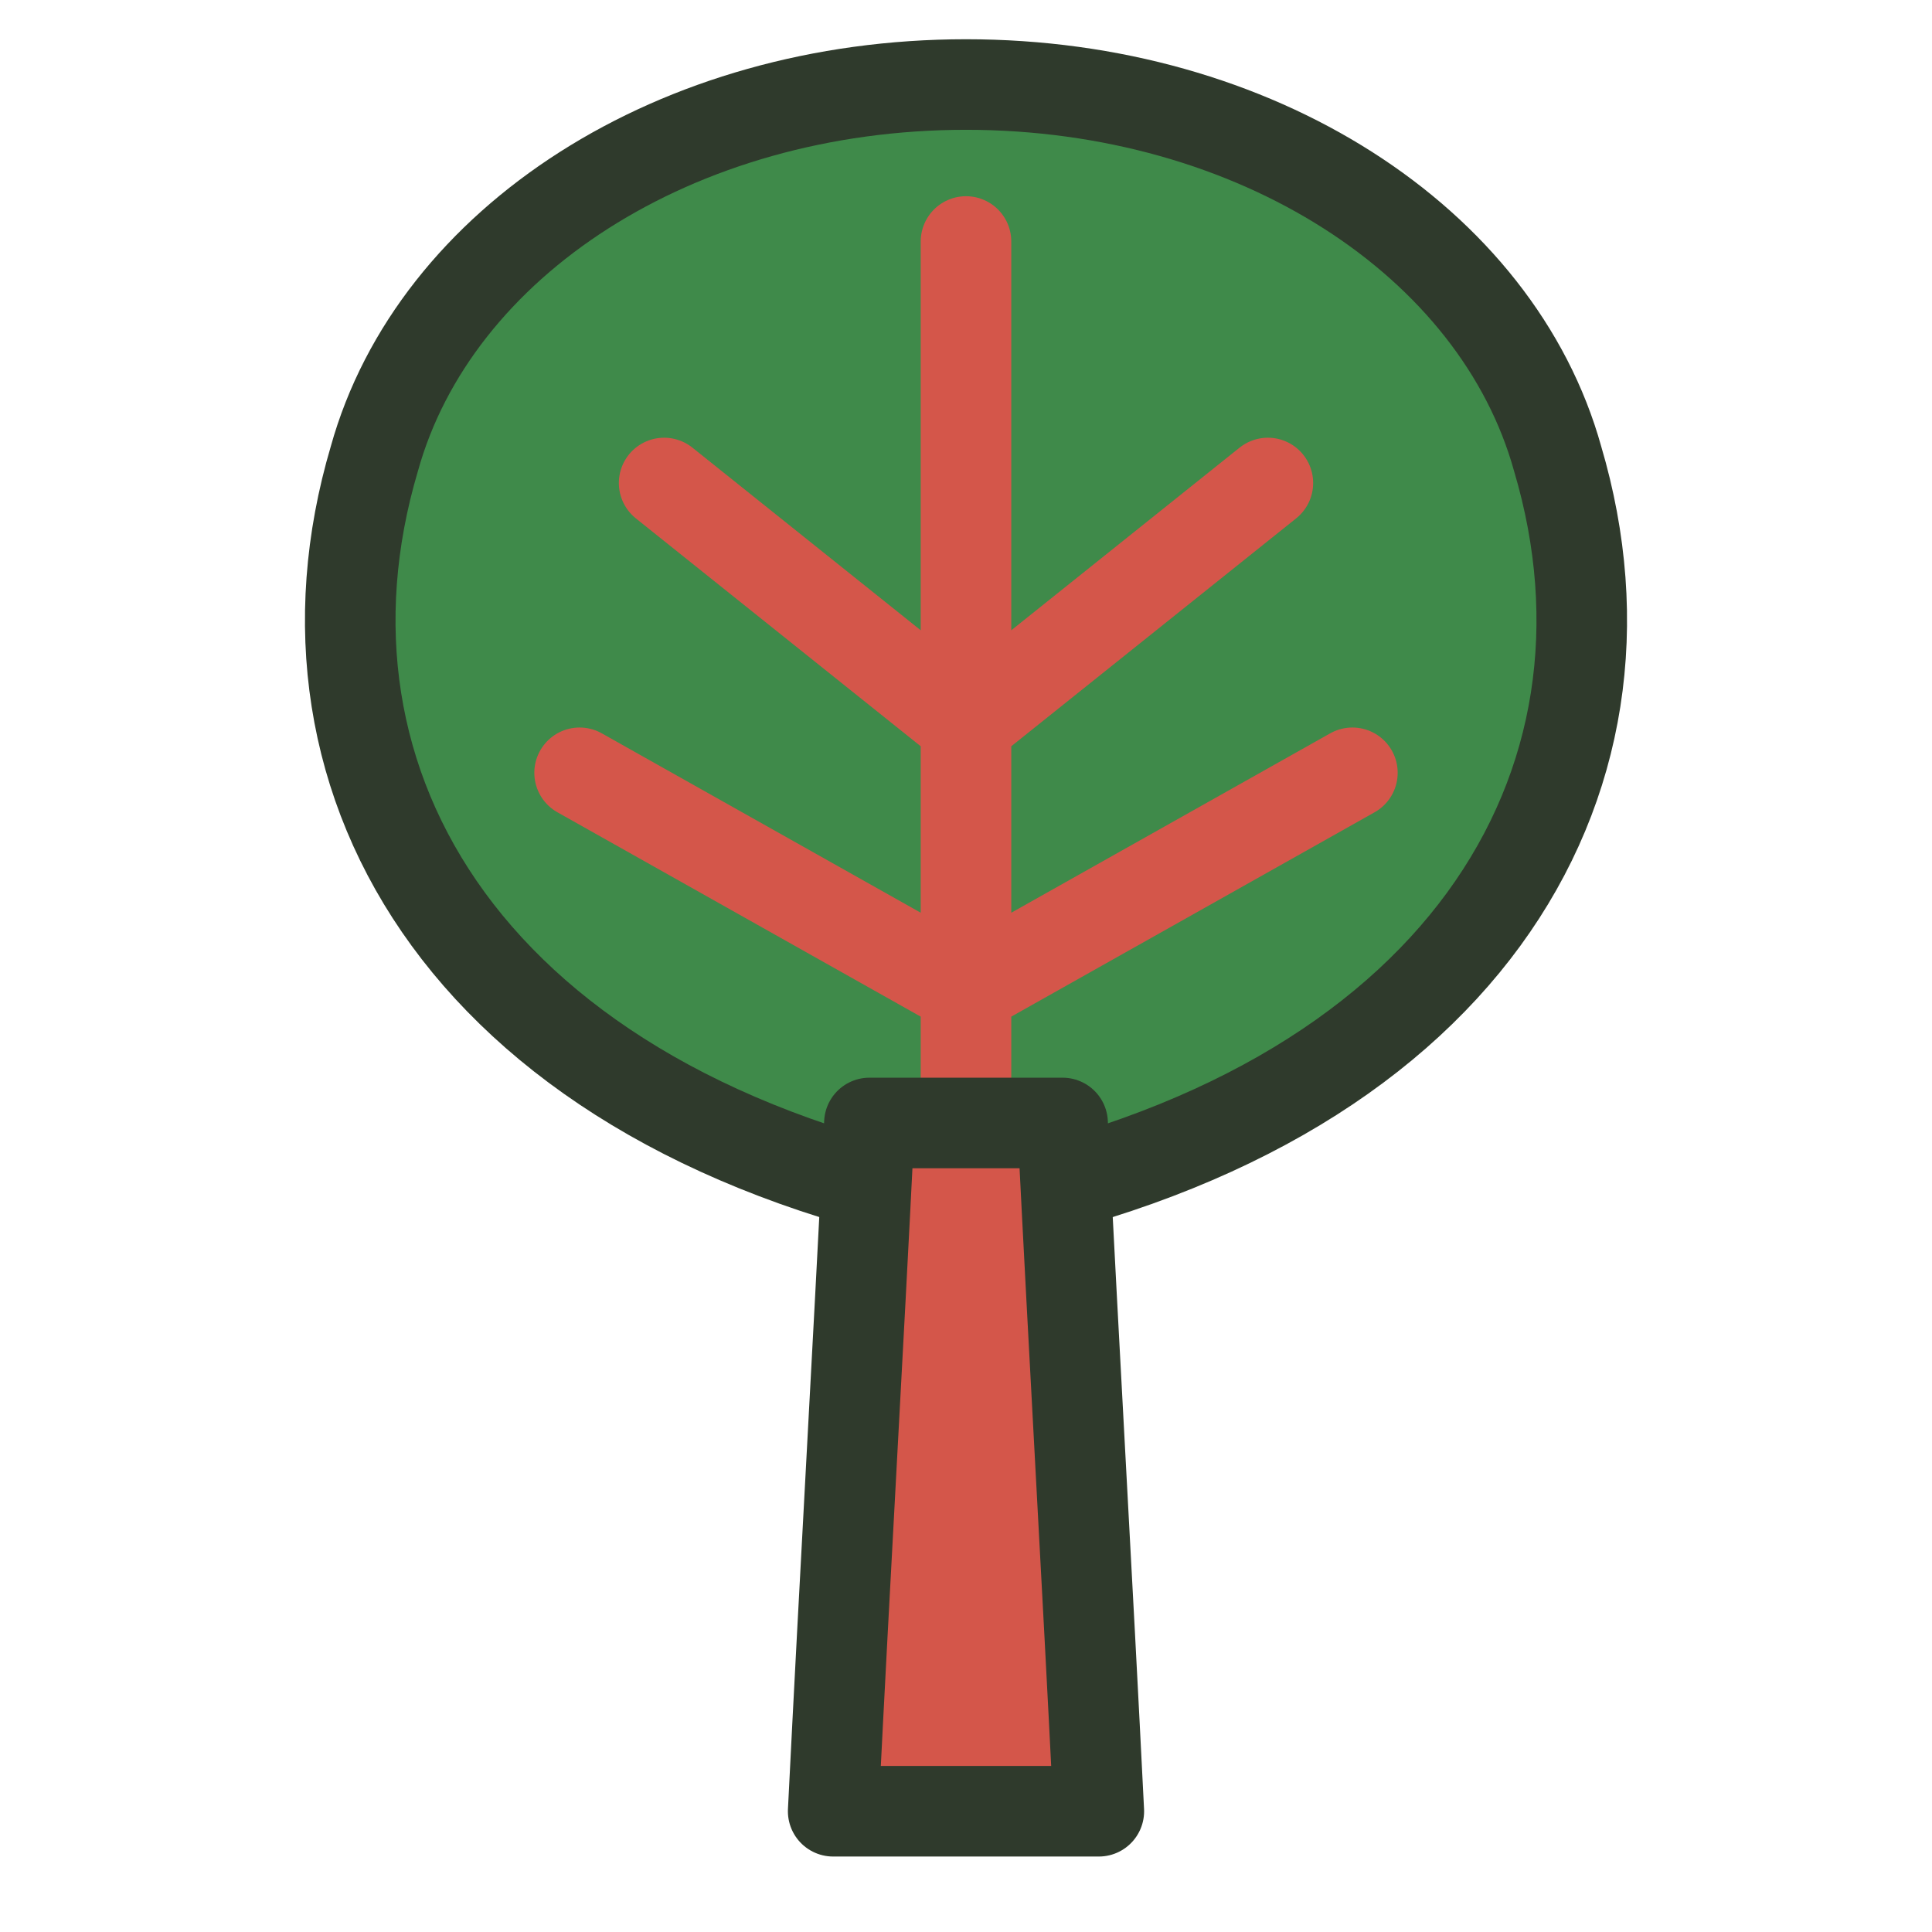
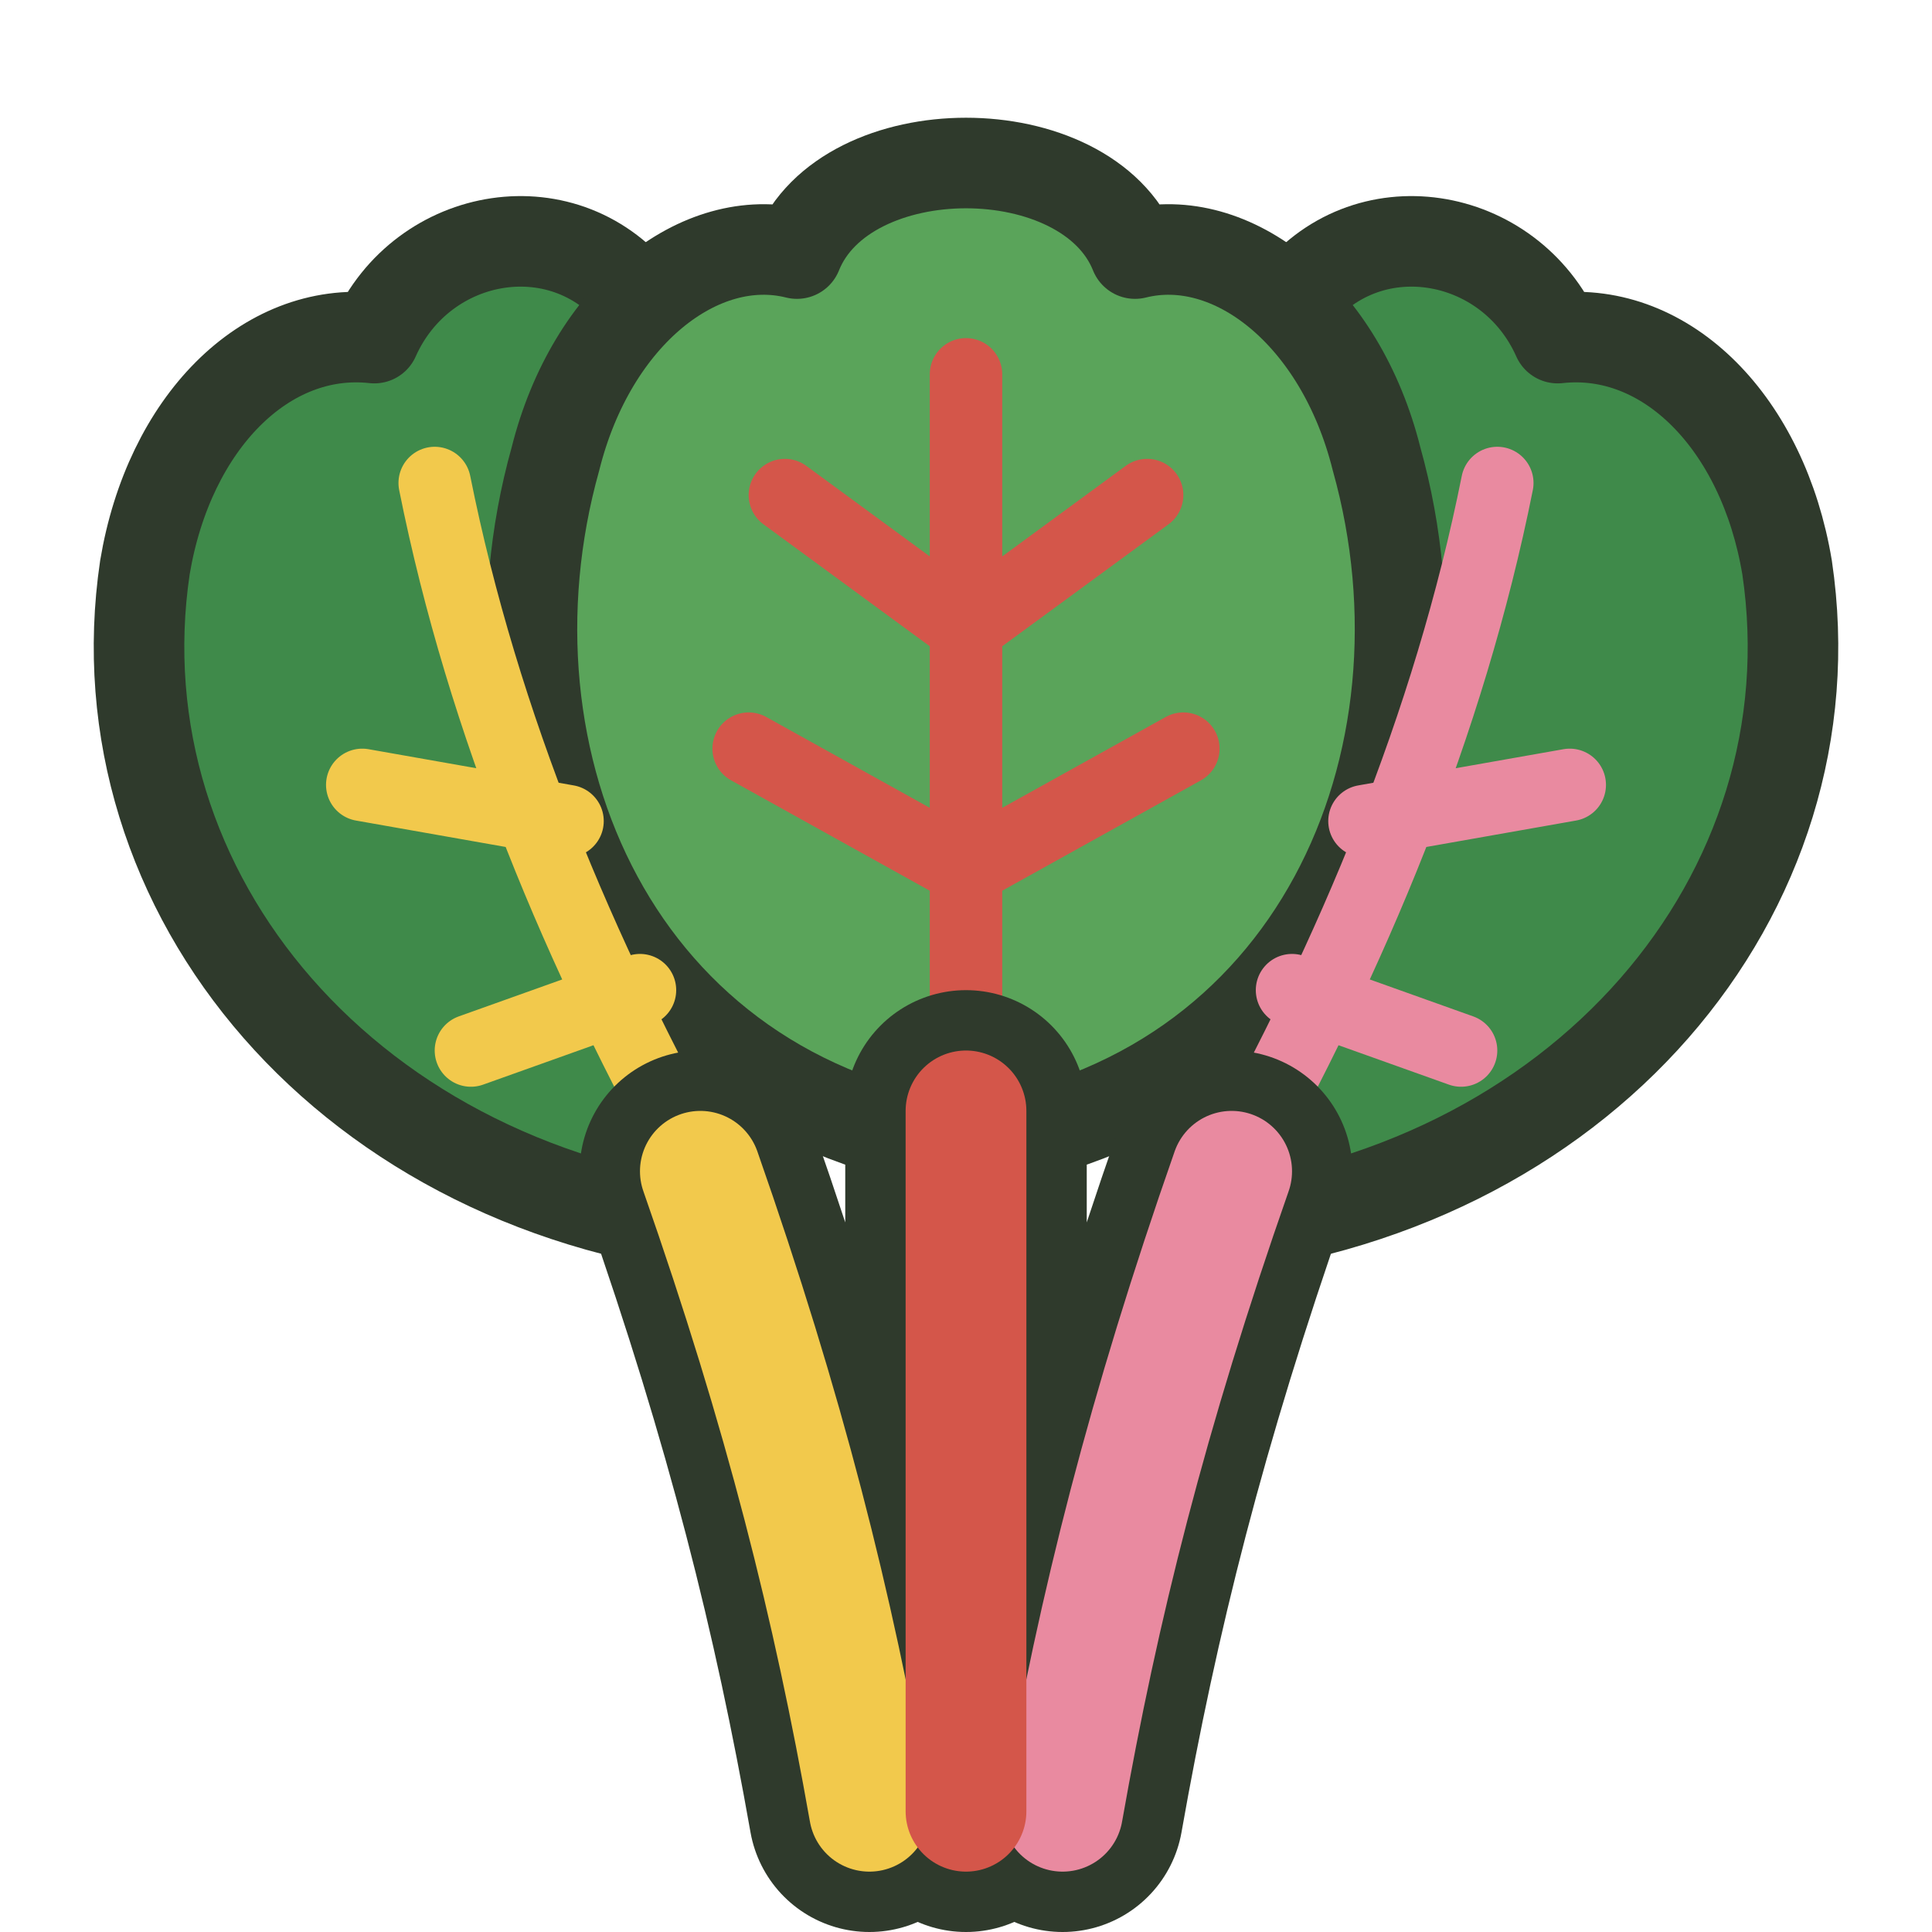
<svg xmlns="http://www.w3.org/2000/svg" viewBox="8 8 32 32" width="48" height="48">
  <g stroke="#2f3a2c" stroke-linejoin="round" stroke-linecap="round">
-     <path d="M24 28c-8.200-1.600-11.400-7-9.800-12.400 1-3.600 5-6.200 9.800-6.200s8.800 2.600 9.800 6.200c1.600 5.400-1.600 10.800-9.800 12.400Z" fill="#3f8a4a" stroke-width="1.5" />
-     <path d="M24 26V12M24 20l-5-4M24 20l5-4M24 24.400l-6.400-3.600M24 24.400l6.400-3.600" fill="none" stroke="#d4564a" stroke-width="1.5" />
-     <path d="M21.800 38c.2-4 .4-7.400.6-11.400h3.200c.2 4 .4 7.400.6 11.400Z" fill="#d4564a" stroke-width="1.5" />
+     <path d="M20.200 28.400c-6.400-.6-10.600-5.600-9.800-11 .4-2.400 2-4 3.800-3.800.8-1.800 3.200-2.200 4.400-.6 1.800.4 2.800 2.400 2.400 4.400 1.200 1.800.6 4.400-.4 6.400Z" fill="#3f8a4a" stroke-width="1.500" />
+     <path d="M27.800 28.400c6.400-.6 10.600-5.600 9.800-11-.4-2.400-2-4-3.800-3.800-.8-1.800-3.200-2.200-4.400-.6-1.800.4-2.800 2.400-2.400 4.400-1.200 1.800-.6 4.400.4 6.400Z" fill="#3f8a4a" stroke-width="1.500" />
+     <path d="M24 27c-5.800-.8-8.200-6.400-6.800-11.400.6-2.400 2.400-3.800 4-3.400.8-2 4.800-2 5.600 0 1.600-.4 3.400 1 4 3.400 1.400 5-1 10.600-6.800 11.400Z" fill="#5aa45a" stroke-width="1.500" />
+     <path d="M19.600 27.400c-2-3.600-3.600-7.400-4.400-11.400M17.400 21.600l-3.400-.6M18.600 24.400l-2.800 1" fill="none" stroke="#f2c94c" stroke-width="1.200" />
+     <path d="M28.400 27.400c2-3.600 3.600-7.400 4.400-11.400M30.600 21.600l3.400-.6M29.400 24.400l2.800 1" fill="none" stroke="#e98aa0" stroke-width="1.200" />
+     <path d="M24 26V14.200M24 18.400l-3-2.200M24 18.400l3-2.200M24 22.400l-3.600-2M24 22.400l3.600-2" fill="none" stroke="#d4564a" stroke-width="1.200" />
+     <path d="M22.400 38c-.6-3.400-1.400-6.600-2.800-10.600M24 38V26.400M25.600 38c.6-3.400 1.400-6.600 2.800-10.600" fill="none" stroke-width="4" />
+     <path d="M22.400 38c-.6-3.400-1.400-6.600-2.800-10.600" fill="none" stroke="#f2c94c" stroke-width="2" />
+     <path d="M25.600 38c.6-3.400 1.400-6.600 2.800-10.600" fill="none" stroke="#e98aa0" stroke-width="2" />
+     <path d="M24 38V26.400" fill="none" stroke="#d4564a" stroke-width="2" />
  </g>
</svg>
